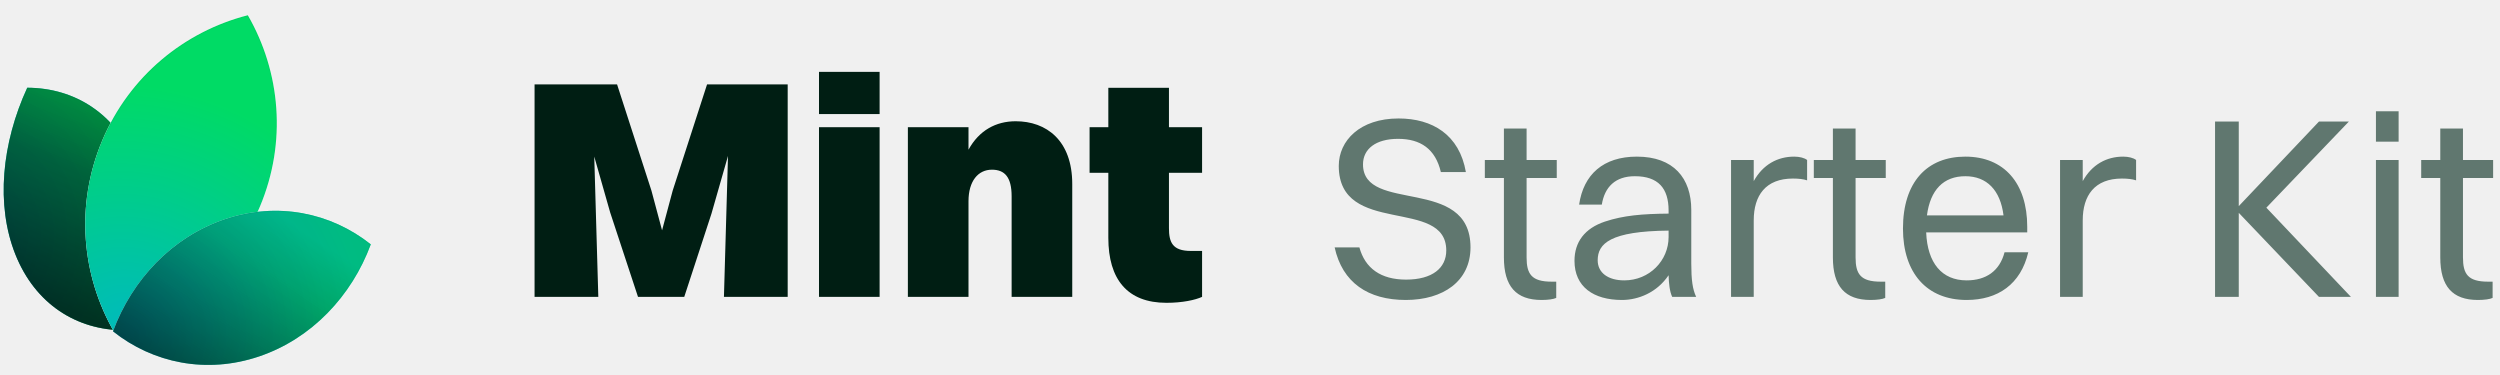
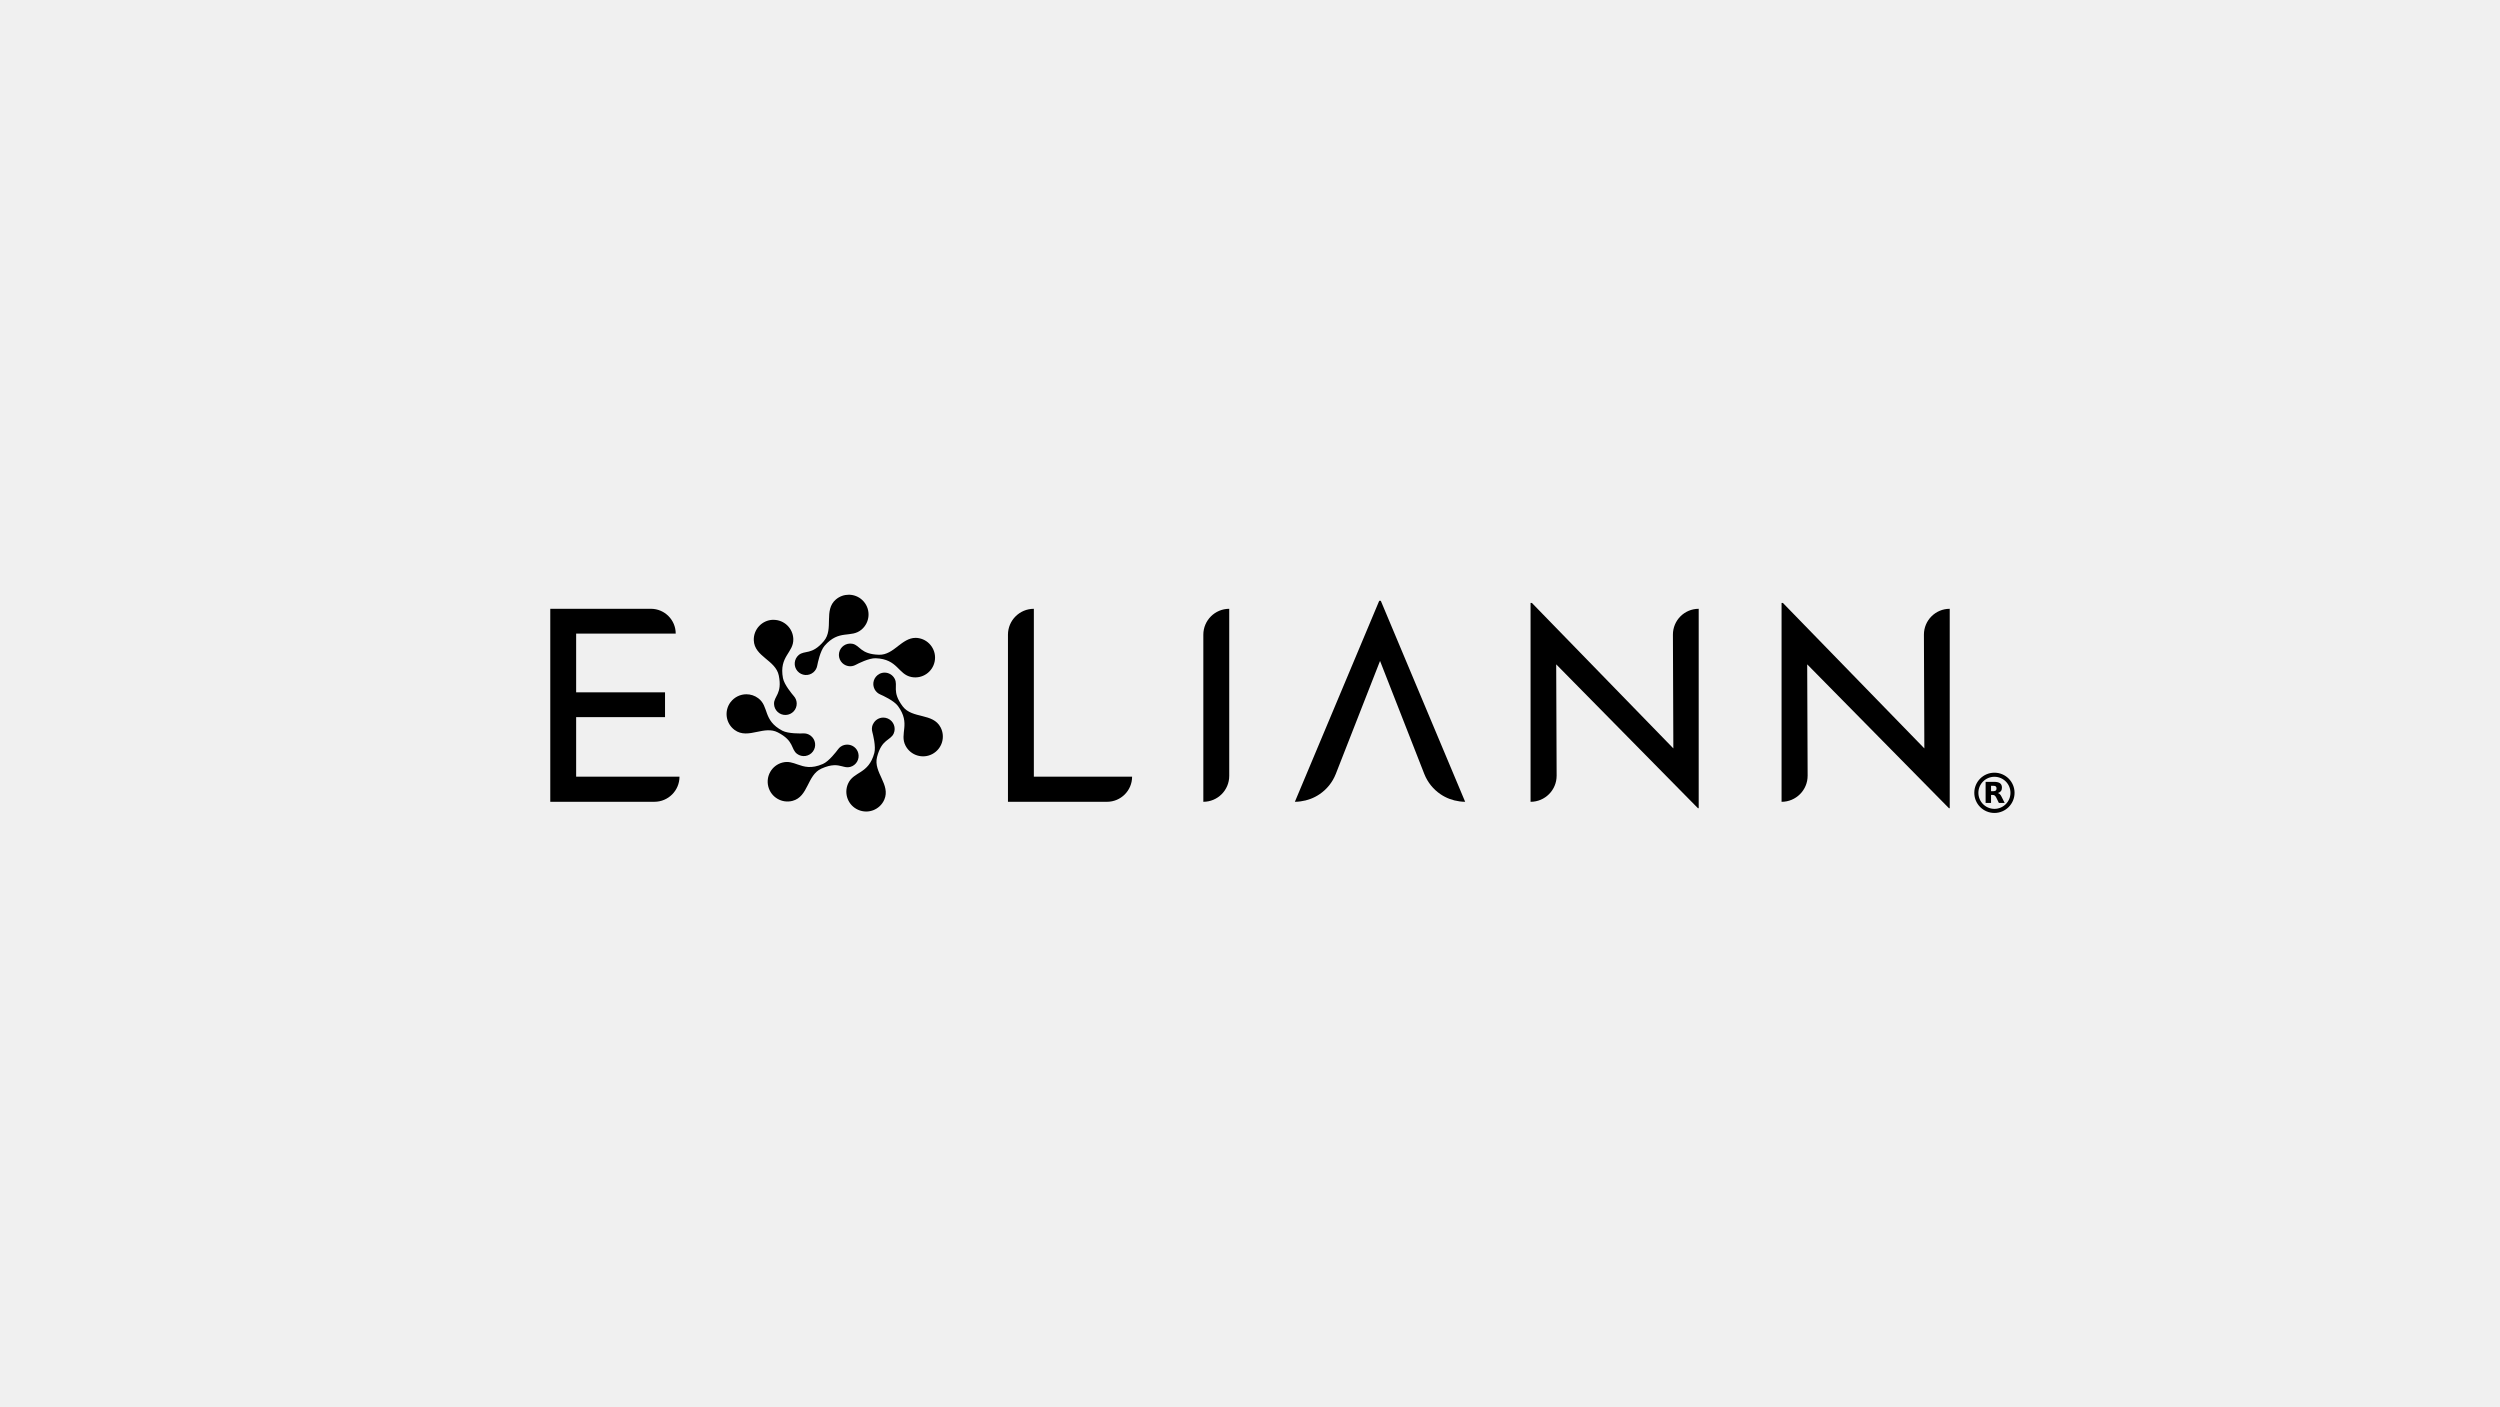
- <svg xmlns="http://www.w3.org/2000/svg" width="160" height="24" viewBox="0 0 160 24" fill="none">
-   <path d="M7.953 21.139C4.896 21.13 2.255 19.458 0.987 16.29C-0.28 13.121 0.109 9.163 1.744 5.615C4.801 5.624 7.442 7.296 8.71 10.465C9.977 13.633 9.588 17.591 7.953 21.139Z" fill="white" />
-   <path d="M7.953 21.139C4.896 21.13 2.255 19.458 0.987 16.29C-0.28 13.121 0.109 9.163 1.744 5.615C4.801 5.624 7.442 7.296 8.71 10.465C9.977 13.633 9.588 17.591 7.953 21.139Z" fill="url(#paint0_radial_115_86)" />
-   <path d="M7.953 21.139C4.896 21.13 2.255 19.458 0.987 16.29C-0.28 13.121 0.109 9.163 1.744 5.615C4.801 5.624 7.442 7.296 8.71 10.465C9.977 13.633 9.588 17.591 7.953 21.139Z" fill="black" fill-opacity="0.5" style="mix-blend-mode:hard-light" />
-   <path d="M7.953 21.139C4.896 21.13 2.255 19.458 0.987 16.29C-0.28 13.121 0.109 9.163 1.744 5.615C4.801 5.624 7.442 7.296 8.71 10.465C9.977 13.633 9.588 17.591 7.953 21.139Z" fill="url(#paint1_linear_115_86)" fill-opacity="0.5" style="mix-blend-mode:hard-light" />
-   <path d="M7.935 21.111C4.897 21.096 2.274 19.431 1.013 16.279C-0.248 13.124 0.136 9.182 1.762 5.643C4.8 5.659 7.423 7.324 8.684 10.476C9.945 13.63 9.561 17.572 7.935 21.111Z" stroke="url(#paint2_linear_115_86)" stroke-opacity="0.05" stroke-width="0.056" />
-   <path d="M7.31 21.257C11.354 20.221 14.884 17.375 16.628 13.236C18.373 9.097 17.945 4.587 15.86 0.976C11.816 2.012 8.287 4.858 6.542 8.998C4.797 13.137 5.225 17.646 7.31 21.257Z" fill="white" />
-   <path d="M7.31 21.257C11.354 20.221 14.884 17.375 16.628 13.236C18.373 9.097 17.945 4.587 15.86 0.976C11.816 2.012 8.287 4.858 6.542 8.998C4.797 13.137 5.225 17.646 7.31 21.257Z" fill="url(#paint3_radial_115_86)" />
-   <path d="M16.602 13.225C14.864 17.349 11.351 20.187 7.324 21.225C5.253 17.624 4.829 13.132 6.568 9.009C8.306 4.885 11.819 2.047 15.846 1.009C17.918 4.61 18.341 9.101 16.602 13.225Z" stroke="url(#paint4_linear_115_86)" stroke-opacity="0.05" stroke-width="0.056" />
-   <path d="M7.234 21.207C9.789 23.237 13.21 23.951 16.577 22.814C19.944 21.677 22.506 18.945 23.73 15.638C21.175 13.608 17.754 12.894 14.387 14.031C11.02 15.168 8.458 17.901 7.234 21.207Z" fill="white" />
-   <path d="M7.234 21.207C9.789 23.237 13.21 23.951 16.577 22.814C19.944 21.677 22.506 18.945 23.73 15.638C21.175 13.608 17.754 12.894 14.387 14.031C11.02 15.168 8.458 17.901 7.234 21.207Z" fill="url(#paint5_radial_115_86)" />
-   <path d="M7.234 21.207C9.789 23.237 13.21 23.951 16.577 22.814C19.944 21.677 22.506 18.945 23.73 15.638C21.175 13.608 17.754 12.894 14.387 14.031C11.02 15.168 8.458 17.901 7.234 21.207Z" fill="black" fill-opacity="0.2" style="mix-blend-mode:hard-light" />
-   <path d="M7.234 21.207C9.789 23.237 13.21 23.951 16.577 22.814C19.944 21.677 22.506 18.945 23.73 15.638C21.175 13.608 17.754 12.894 14.387 14.031C11.02 15.168 8.458 17.901 7.234 21.207Z" fill="url(#paint6_linear_115_86)" fill-opacity="0.5" style="mix-blend-mode:hard-light" />
-   <path d="M16.568 22.787C13.218 23.918 9.814 23.212 7.267 21.198C8.492 17.907 11.044 15.189 14.396 14.058C17.747 12.927 21.15 13.633 23.697 15.648C22.472 18.938 19.92 21.656 16.568 22.787Z" stroke="url(#paint7_linear_115_86)" stroke-opacity="0.05" stroke-width="0.056" />
-   <path d="M34.212 19V5.4H39.492L41.692 12.2L42.372 14.74L43.052 12.2L45.252 5.4H50.412V19H46.332L46.592 9.98L45.532 13.68L43.792 19H40.832L39.052 13.6L38.032 10.02L38.292 19H34.212ZM52.416 7.3V4.6H56.295V7.3H52.416ZM52.416 19V8.14H56.295V19H52.416ZM58.104 19V8.14H61.984V9.58C62.664 8.34 63.744 7.76 65.004 7.76C66.964 7.76 68.624 8.98 68.624 11.78V19H64.744V12.56C64.744 11.34 64.304 10.86 63.484 10.86C62.604 10.86 61.984 11.58 61.984 12.88V19H58.104ZM70.933 15.22V11.06H69.733V8.14H70.933V5.62H74.813V8.14H76.933V11.06H74.813V14.6C74.813 15.5 75.033 16.06 76.213 16.06H76.933V19C76.493 19.2 75.673 19.38 74.653 19.38C72.153 19.38 70.933 17.88 70.933 15.22Z" fill="#001E13" />
-   <path d="M87.232 10.519C87.232 13.687 94.112 11.229 94.112 15.832C94.112 17.994 92.364 19.198 89.971 19.198C87.562 19.198 85.912 18.093 85.417 15.832H87.001C87.364 17.169 88.371 17.895 89.987 17.895C91.671 17.895 92.561 17.152 92.561 16.03C92.561 12.598 85.681 15.155 85.681 10.618C85.681 9.001 87.034 7.582 89.509 7.582C91.671 7.582 93.403 8.621 93.816 11.014H92.215C91.868 9.529 90.912 8.886 89.476 8.886C88.057 8.886 87.232 9.529 87.232 10.519ZM96.25 16.476V11.393H95.029V10.239H96.25V8.226H97.702V10.239H99.632V11.393H97.702V16.476C97.702 17.532 98.015 18.026 99.302 18.026H99.599V19.066C99.434 19.148 99.071 19.198 98.659 19.198C97.025 19.198 96.25 18.323 96.25 16.476ZM102.516 13.093H101.064C101.345 11.162 102.615 10.024 104.76 10.024C107.103 10.024 108.242 11.393 108.242 13.44V16.888C108.242 17.895 108.324 18.521 108.555 19H107.021C106.856 18.654 106.806 18.142 106.79 17.614C106.047 18.72 104.859 19.198 103.803 19.198C101.988 19.198 100.767 18.357 100.767 16.69C100.767 15.486 101.427 14.611 102.714 14.182C103.902 13.786 105.107 13.687 106.79 13.671V13.473C106.79 12.053 106.13 11.278 104.628 11.278C103.374 11.278 102.698 11.971 102.516 13.093ZM102.252 16.657C102.252 17.465 102.929 17.944 103.952 17.944C105.569 17.944 106.79 16.674 106.79 15.172V14.759C103.061 14.793 102.252 15.585 102.252 16.657ZM110.787 19V10.239H112.239V11.591C112.833 10.519 113.774 10.024 114.83 10.024C115.176 10.024 115.49 10.107 115.655 10.239V11.542C115.407 11.46 115.094 11.427 114.747 11.427C112.998 11.427 112.239 12.515 112.239 14.1V19H110.787ZM117.305 16.476V11.393H116.084V10.239H117.305V8.226H118.757V10.239H120.688V11.393H118.757V16.476C118.757 17.532 119.071 18.026 120.358 18.026H120.655V19.066C120.49 19.148 120.127 19.198 119.714 19.198C118.081 19.198 117.305 18.323 117.305 16.476ZM129.809 16.145C129.33 18.192 127.862 19.198 125.865 19.198C123.324 19.198 121.79 17.482 121.79 14.627C121.79 11.658 123.324 10.024 125.783 10.024C128.258 10.024 129.743 11.723 129.743 14.512V14.875H123.275C123.357 16.838 124.281 17.944 125.865 17.944C127.103 17.944 127.977 17.35 128.291 16.145H129.809ZM125.783 11.278C124.38 11.278 123.539 12.152 123.324 13.786H128.225C128.027 12.169 127.152 11.278 125.783 11.278ZM131.843 19V10.239H133.295V11.591C133.889 10.519 134.829 10.024 135.885 10.024C136.232 10.024 136.545 10.107 136.71 10.239V11.542C136.463 11.46 136.149 11.427 135.803 11.427C134.054 11.427 133.295 12.515 133.295 14.1V19H131.843ZM141.763 19V7.78H143.281V13.192L148.413 7.78H150.327L145.047 13.291L150.459 19H148.413L143.281 13.621V19H141.763ZM152.06 9.067V7.12H153.512V9.067H152.06ZM152.06 19V10.239H153.512V19H152.06ZM156.178 16.476V11.393H154.957V10.239H156.178V8.226H157.63V10.239H159.56V11.393H157.63V16.476C157.63 17.532 157.943 18.026 159.23 18.026H159.527V19.066C159.362 19.148 158.999 19.198 158.587 19.198C156.953 19.198 156.178 18.323 156.178 16.476Z" fill="#002719" fill-opacity="0.6" />
+ <svg xmlns="http://www.w3.org/2000/svg" id="Layer_1" viewBox="0 0 1920 1080">
  <defs>
-     <radialGradient id="paint0_radial_115_86" cx="0" cy="0" r="1" gradientUnits="userSpaceOnUse" gradientTransform="translate(-3.00503 15.023) rotate(-10.029) scale(17.9572 17.784)">
-       <stop stop-color="#00B0BB" />
-       <stop offset="1" stop-color="#00DB65" />
-     </radialGradient>
-     <linearGradient id="paint1_linear_115_86" x1="7.39" y1="4.813" x2="1.63" y2="18.689" gradientUnits="userSpaceOnUse">
-       <stop stop-color="#18E299" />
-       <stop offset="1" />
-     </linearGradient>
-     <linearGradient id="paint2_linear_115_86" x1="7.948" y1="8.016" x2="1.761" y2="18.746" gradientUnits="userSpaceOnUse">
-       <stop />
-       <stop offset="1" stop-opacity="0" />
-     </linearGradient>
-     <radialGradient id="paint3_radial_115_86" cx="0" cy="0" r="1" gradientUnits="userSpaceOnUse" gradientTransform="translate(8.11404 20.8822) rotate(-75.7542) scale(21.6246 23.7772)">
-       <stop stop-color="#00BBBB" />
-       <stop offset="0.713" stop-color="#00DB65" />
-     </radialGradient>
-     <linearGradient id="paint4_linear_115_86" x1="7.602" y1="5.871" x2="15.556" y2="16.372" gradientUnits="userSpaceOnUse">
-       <stop />
-       <stop offset="1" stop-opacity="0" />
-     </linearGradient>
-     <radialGradient id="paint5_radial_115_86" cx="0" cy="0" r="1" gradientUnits="userSpaceOnUse" gradientTransform="translate(7.84537 21.5181) rotate(-20.3525) scale(18.5603 17.32)">
-       <stop stop-color="#00B0BB" />
-       <stop offset="1" stop-color="#00DB65" />
-     </radialGradient>
-     <linearGradient id="paint6_linear_115_86" x1="16.808" y1="13.007" x2="10.041" y2="22.994" gradientUnits="userSpaceOnUse">
-       <stop stop-color="#00B1BC" />
-       <stop offset="1" />
-     </linearGradient>
-     <linearGradient id="paint7_linear_115_86" x1="16.808" y1="13.007" x2="14.169" y2="23.841" gradientUnits="userSpaceOnUse">
-       <stop />
-       <stop offset="1" stop-opacity="0" />
-     </linearGradient>
+     <style>.cls-1{fill:none;stroke:#000;stroke-width:3.14px;}</style>
  </defs>
+   <path d="m1497.39,620.7v-153.14c-10.98,0-19.84,8.91-19.82,19.89l.33,87.32-108.64-111.71h-1.02v152.73c11.09,0,20.06-9.02,20.02-20.08l-.33-85.49,108.86,110.49h.61,0Z" />
+   <path d="m1303.99,620.7h.61v-153.14c-10.98,0-19.84,8.91-19.8,19.89l.33,87.32-108.64-111.71h-1.02v152.73c11.09,0,20.06-9.02,20.02-20.08l-.33-85.49,108.86,110.49h-.02Z" />
+   <path d="m1125.24,615.78l-32.39-77.17-32.39-77.19h-1.22l-32.39,77.19-32.39,77.17c1.5,0,2.96-.11,4.42-.33,5.29-.7,10.28-2.59,14.57-5.51,5.49-3.72,9.87-9.06,12.42-15.51l34-86.84,34,86.84c2.55,6.45,6.93,11.78,12.42,15.51,4.29,2.92,9.28,4.81,14.57,5.51,1.44.22,2.92.33,4.42.33" />
+   <path d="m944.05,595.89v-128.33c-10.98,0-19.89,8.91-19.89,19.89v128.33c10.98,0,19.89-8.91,19.89-19.89" />
+   <path d="m869.45,596.5h-75.45v-128.94c-10.98,0-19.89,8.91-19.89,19.89v128.33h76.06c10.65,0,19.28-8.63,19.28-19.28" />
+   <path d="m442.48,596.5v-45.72h68.26v-19.06h-68.26v-45.11h76.47c0-10.52-8.54-19.06-19.06-19.06h-77.28v148.22h79.96c10.65,0,19.28-8.63,19.28-19.28h-79.37Z" />
+   <path d="m648.46,572.13c-2.07.54-3.77,1.79-4.9,3.42-1.11,1.5-6.88,9.13-11.57,11.17-8.93,3.9-14.42,2.16-19.38.41-3.79-1.33-7.25-2.66-11.72-1.48-8.12,2.13-12.96,10.45-10.8,18.58,1.07,4.05,3.68,7.3,7.06,9.26,3.35,1.96,7.47,2.64,11.52,1.57,12.28-3.25,11.09-19.78,22.15-24.76,8.02-3.62,12.31-2.72,15.75-1.83,2.2.57,4.07,1.13,6.36.54,4.66-1.22,7.43-5.99,6.21-10.65-1.02-3.9-4.55-6.49-8.43-6.49-.74,0-1.48.09-2.22.28m21.87-15.86c-.87,1.96-.94,4.05-.39,5.97.48,1.79,2.85,11.06,1.52,16.01-4.47,16.6-15.92,13.9-20.21,23.65-3.38,7.69.09,16.64,7.78,20.02,1.96.87,4.03,1.29,6.06,1.31h.17c1.87,0,3.7-.37,5.42-1.02,3.62-1.42,6.71-4.2,8.41-8.04,5.12-11.63-8.56-21-5.55-32.78,3.57-13.96,10.32-12.55,12.79-18.08,1.94-4.4-.07-9.54-4.47-11.48-1.13-.5-2.33-.74-3.51-.74-3.35,0-6.53,1.94-7.97,5.21m-109.4-17.01c-2.5,3.38-3.4,7.43-2.85,11.28.57,3.86,2.59,7.47,5.97,9.98,5.38,4.01,11.33,2.77,17.34,1.5,5.36-1.11,10.76-2.24,15.86.39,12.83,6.58,9.93,12.87,14.79,16.49,3.86,2.88,9.32,2.07,12.2-1.79,2.88-3.86,2.07-9.32-1.79-12.2-1.72-1.29-3.75-1.83-5.73-1.7-1.85.07-11.43.3-15.94-2.07-15.2-8.04-10-18.6-18.56-24.98-2.72-2.03-5.9-3.01-9.06-3.01-4.64,0-9.21,2.11-12.2,6.12m114.33-21.74c-4.27,2.24-5.9,7.49-3.68,11.76,1,1.89,2.59,3.27,4.42,4.03,1.7.74,10.43,4.68,13.48,8.8,10.19,13.83.94,21.11,5.88,30.56,3.9,7.43,13.07,10.3,20.5,6.4,3.72-1.96,6.29-5.23,7.45-8.93,1.15-3.7.91-7.86-1.05-11.59-5.9-11.26-21.74-6.4-29.08-16.1-8.69-11.5-3.35-15.9-6.19-21.26-1.57-2.98-4.6-4.68-7.73-4.68-1.37,0-2.74.33-4.03,1m14.16-21.19c-4.31,3.31-8.67,6.62-14.38,6.47-14.42-.37-14.53-7.27-20.47-8.43-4.73-.91-9.3,2.18-10.22,6.9-.91,4.73,2.18,9.3,6.9,10.22,2.09.41,4.16,0,5.9-.96,1.63-.87,10.17-5.25,15.27-5.05,17.19.65,17.08,12.42,27.55,14.44,8.23,1.59,16.2-3.79,17.79-12.04.81-4.12-.15-8.17-2.33-11.39-2.18-3.22-5.58-5.62-9.71-6.4-.89-.17-1.76-.26-2.61-.26-5.34,0-9.5,3.25-13.72,6.47m-95.88-20.34c-4.2.13-7.93,1.96-10.59,4.81-2.66,2.83-4.23,6.69-4.09,10.89.44,12.7,16.81,15.2,19.21,27.12,2.85,14.14-3.88,15.79-3.66,21.85.15,4.81,4.2,8.58,9,8.41,4.81-.17,8.58-4.18,8.41-9-.07-2.13-.91-4.07-2.24-5.53-1.22-1.42-7.38-8.73-8.32-13.77-3.18-16.9,8.32-19.43,7.95-30.08-.28-8.21-7.01-14.68-15.18-14.68h-.52m48.4-15.64c-9.67,8.25-1.39,22.63-9.21,31.93-9.28,11.04-14.75,6.82-19.36,10.76-3.66,3.14-4.09,8.63-.96,12.28,3.14,3.66,8.63,4.09,12.28.96,1.63-1.39,2.61-3.25,2.94-5.21.35-1.83,2.24-11.22,5.58-15.09,11.22-13.02,20.37-5.62,28.49-12.55,6.38-5.45,7.14-15.03,1.68-21.41-2.72-3.2-6.49-4.97-10.37-5.27-.39-.02-.81-.04-1.2-.04-3.48,0-6.99,1.2-9.87,3.64" />
+   <circle class="cls-1" cx="1531.72" cy="608.89" r="13.89" />
+   <path d="m1530.88,607.63c.86,0,1.49-.17,1.87-.5.38-.31.58-.85.58-1.6s-.2-1.26-.58-1.58c-.38-.31-1-.47-1.87-.47h-1.76v4.16h1.76m-1.76,2.87v6.12h-4.17v-16.18h6.37c2.13,0,3.69.36,4.68,1.08,1,.71,1.49,1.84,1.49,3.39,0,1.07-.25,1.95-.77,2.64-.52.67-1.29,1.19-2.34,1.51.58.14,1.08.44,1.54.89.46.46.91,1.15,1.37,2.09l2.28,4.58h-4.44l-1.98-4.02c-.39-.8-.8-1.37-1.21-1.65-.41-.3-.96-.46-1.63-.46h-1.18" />
</svg>
